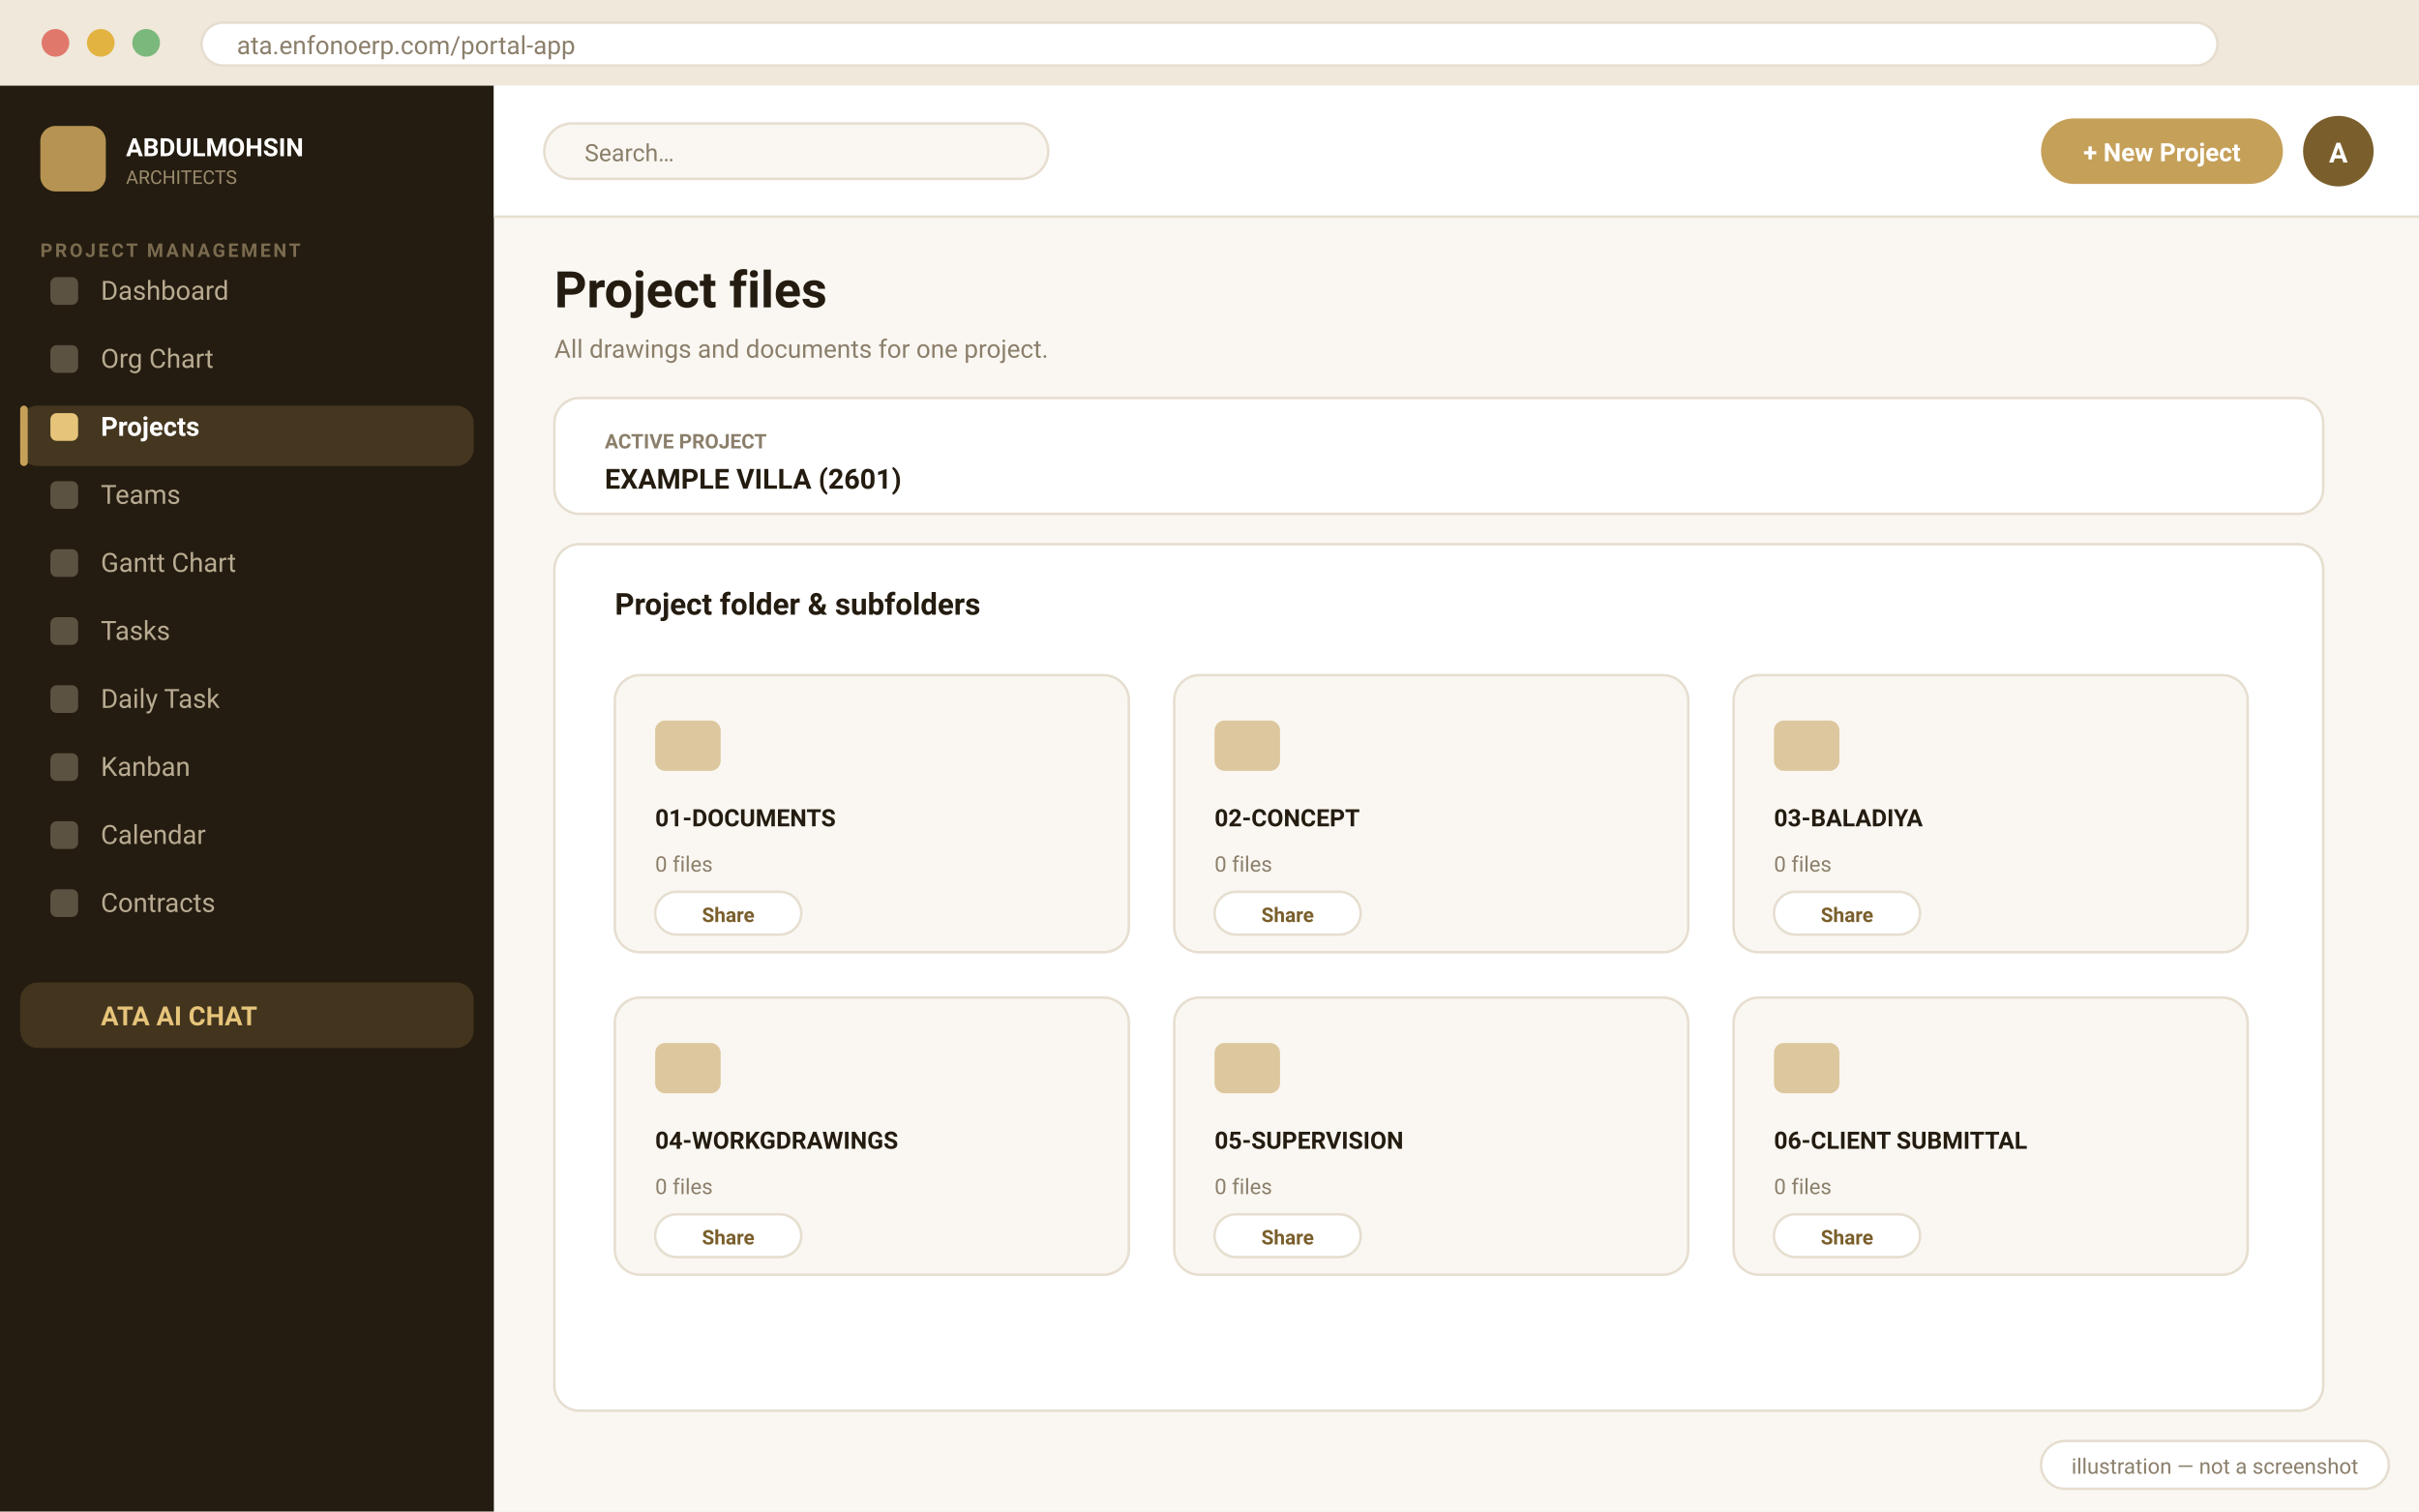
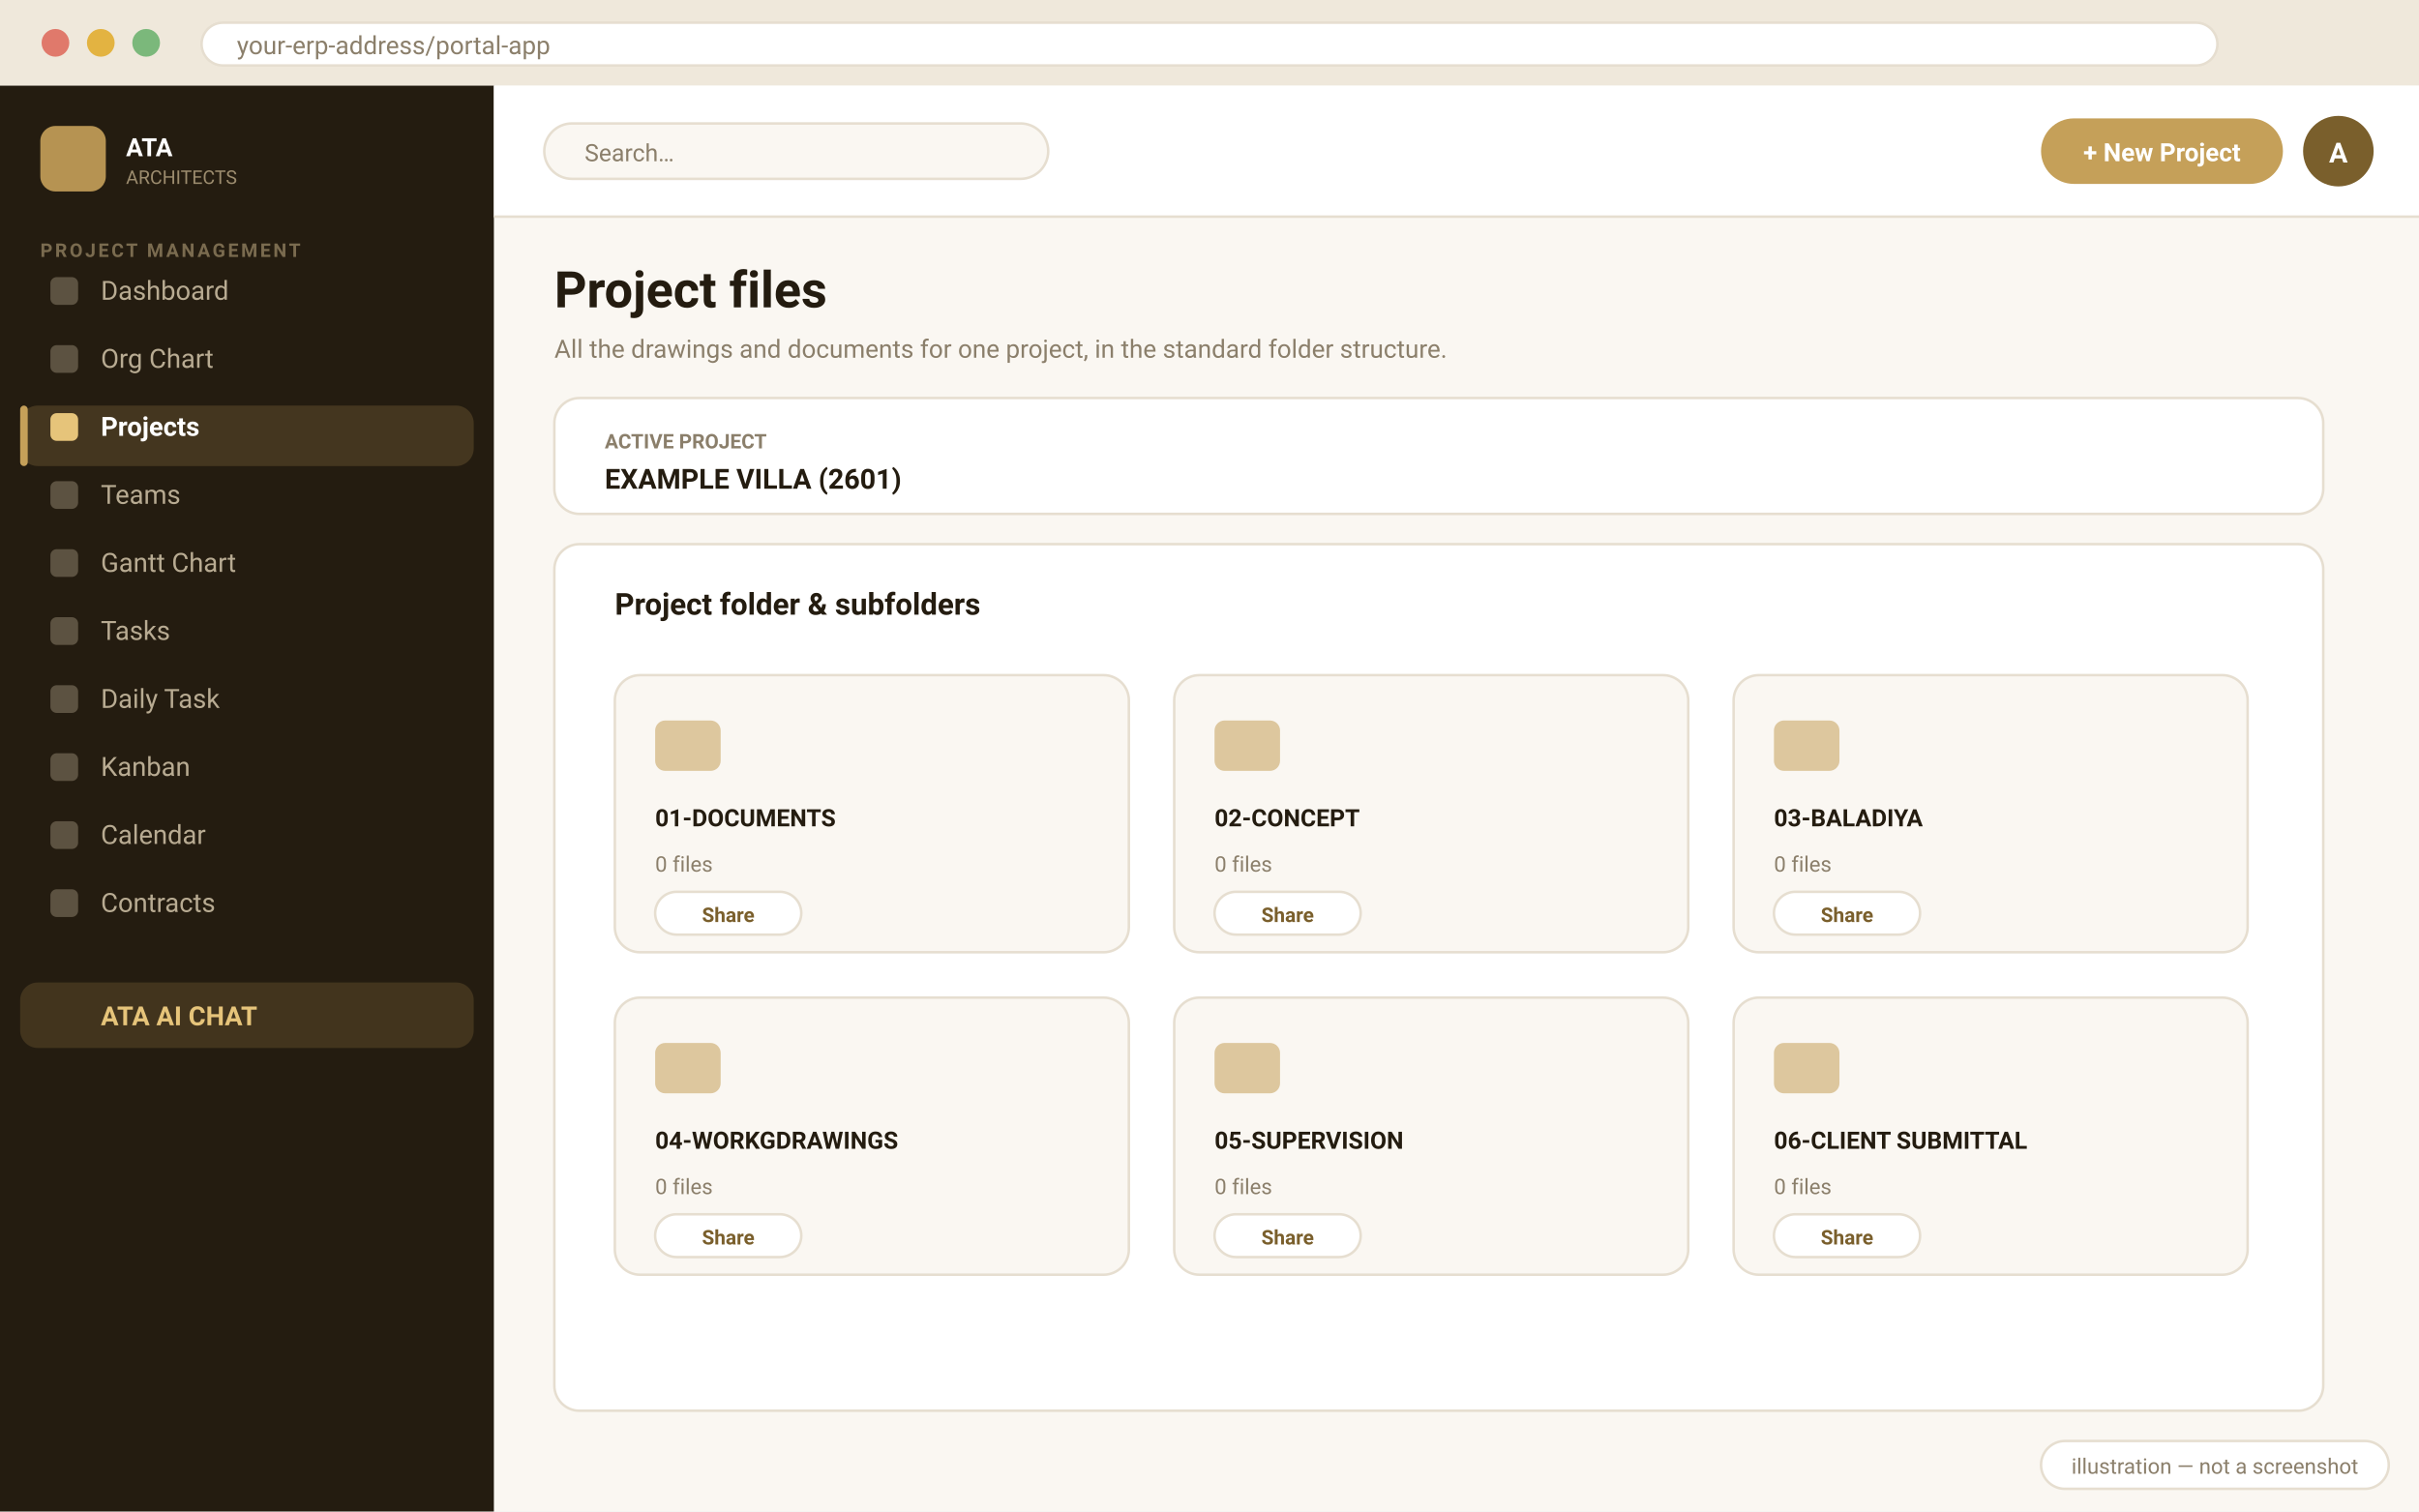
<svg xmlns="http://www.w3.org/2000/svg" viewBox="0 0 960 600" width="960" height="600" role="img" aria-label="Files">
  <defs>
    <style>
  .t{font-family:-apple-system,BlinkMacSystemFont,'Segoe UI',Roboto,Arial,sans-serif}
  .h{font-weight:700} .m{fill:#8b7f6b} .i{fill:#241c10}
</style>
  </defs>
  <rect width="960" height="600" fill="#faf7f2" />
  <rect x="0" y="0" width="960" height="34" fill="#efe8db" />
  <circle cx="22" cy="17" r="5.5" fill="#e0796b" />
  <circle cx="40" cy="17" r="5.5" fill="#e3b341" />
  <circle cx="58" cy="17" r="5.5" fill="#7bb87b" />
  <rect x="80" y="9" width="800" height="17" rx="8.5" fill="#fff" stroke="#e6ded0" />
-   <text x="94" y="21.5" class="t m" font-size="10">ata.enfonoerp.com/portal-app</text>
+   <text x="94" y="21.5" class="t m" font-size="10">your-erp-address/portal-app</text>
  <rect x="0" y="34" width="196" height="566" fill="#241c10" />
  <rect x="16" y="50" width="26" height="26" rx="6" fill="#c5a059" opacity=".9" />
-   <text x="50" y="62" class="t h" font-size="10" fill="#fff">ABDULMOHSIN</text>
+   <text x="50" y="62" class="t h" font-size="10" fill="#fff">ATA</text>
  <text x="50" y="73" class="t" font-size="7.5" fill="#9c8c6e">ARCHITECTS</text>
  <text x="16" y="102" class="t h" font-size="7.5" fill="#7a6b4f" letter-spacing="1">PROJECT MANAGEMENT</text>
  <rect x="20" y="110" width="11" height="11" rx="2.5" fill="#5c5241" />
  <text x="40" y="119" class="t" font-size="10.5" fill="#b8ab92" font-weight="400">Dashboard</text>
  <rect x="20" y="137" width="11" height="11" rx="2.5" fill="#5c5241" />
  <text x="40" y="146" class="t" font-size="10.5" fill="#b8ab92" font-weight="400">Org Chart</text>
  <rect x="8" y="161" width="180" height="24" rx="7" fill="#c5a059" opacity=".2" />
  <rect x="8" y="161" width="3" height="24" rx="1.5" fill="#c5a059" />
  <rect x="20" y="164" width="11" height="11" rx="2.5" fill="#e6c47a" />
  <text x="40" y="173" class="t" font-size="10.5" fill="#fff" font-weight="600">Projects</text>
  <rect x="20" y="191" width="11" height="11" rx="2.5" fill="#5c5241" />
  <text x="40" y="200" class="t" font-size="10.5" fill="#b8ab92" font-weight="400">Teams</text>
  <rect x="20" y="218" width="11" height="11" rx="2.5" fill="#5c5241" />
  <text x="40" y="227" class="t" font-size="10.5" fill="#b8ab92" font-weight="400">Gantt Chart</text>
  <rect x="20" y="245" width="11" height="11" rx="2.5" fill="#5c5241" />
  <text x="40" y="254" class="t" font-size="10.5" fill="#b8ab92" font-weight="400">Tasks</text>
  <rect x="20" y="272" width="11" height="11" rx="2.5" fill="#5c5241" />
  <text x="40" y="281" class="t" font-size="10.5" fill="#b8ab92" font-weight="400">Daily Task</text>
  <rect x="20" y="299" width="11" height="11" rx="2.5" fill="#5c5241" />
  <text x="40" y="308" class="t" font-size="10.5" fill="#b8ab92" font-weight="400">Kanban</text>
  <rect x="20" y="326" width="11" height="11" rx="2.5" fill="#5c5241" />
  <text x="40" y="335" class="t" font-size="10.5" fill="#b8ab92" font-weight="400">Calendar</text>
  <rect x="20" y="353" width="11" height="11" rx="2.5" fill="#5c5241" />
  <text x="40" y="362" class="t" font-size="10.5" fill="#b8ab92" font-weight="400">Contracts</text>
  <rect x="8" y="390" width="180" height="26" rx="7" fill="#c5a059" opacity=".18" />
  <text x="40" y="407" class="t h" font-size="10.5" fill="#e6c47a">ATA AI CHAT</text>
  <rect x="196" y="34" width="764" height="52" fill="#fff" />
  <line x1="196" y1="86" x2="960" y2="86" stroke="#e6ded0" />
  <rect x="216" y="49" width="200" height="22" rx="11" fill="#faf7f2" stroke="#e6ded0" />
  <text x="232" y="64" class="t m" font-size="9.5">Search…</text>
  <rect x="810" y="47" width="96" height="26" rx="13" fill="#c5a059" />
  <text x="858" y="64" class="t h" font-size="10" fill="#fff" text-anchor="middle">+ New Project</text>
  <circle cx="928" cy="60" r="14" fill="#7a5f2c" />
  <text x="928" y="64.5" class="t h" font-size="11" fill="#fff" text-anchor="middle">A</text>
  <text x="220" y="122" class="t h" font-size="20" fill="#241c10" text-anchor="start">Project files</text>
-   <text x="220" y="142" class="t " font-size="10" fill="#8b7f6b" text-anchor="start">All drawings and documents for one project.</text>
+   <text x="220" y="142" class="t " font-size="10" fill="#8b7f6b" text-anchor="start">All the drawings and documents for one project, in the standard folder structure.</text>
  <rect x="220" y="158" width="702" height="46" rx="10" fill="#ffffff" stroke="#e6ded0" />
  <text x="240" y="178" class="t h" font-size="8" fill="#8b7f6b" text-anchor="start">ACTIVE PROJECT</text>
  <text x="240" y="194" class="t h" font-size="11" fill="#241c10" text-anchor="start">EXAMPLE VILLA (2601)</text>
  <rect x="220" y="216" width="702" height="344" rx="10" fill="#ffffff" stroke="#e6ded0" />
  <text x="244" y="244" class="t h" font-size="12" fill="#241c10" text-anchor="start">Project folder &amp; subfolders</text>
  <rect x="244" y="268" width="204" height="110" rx="10" fill="#faf7f2" stroke="#e6ded0" />
  <rect x="260" y="286" width="26" height="20" rx="4" fill="#c5a059" opacity=".55" />
  <text x="260" y="328" class="t h" font-size="9.5" fill="#241c10" text-anchor="start">01-DOCUMENTS</text>
  <text x="260" y="346" class="t " font-size="8.5" fill="#8b7f6b" text-anchor="start">0 files</text>
  <rect x="260" y="354" width="58" height="17" rx="8.5" fill="#fff" stroke="#e6ded0" />
  <text x="289" y="366" class="t h" font-size="8" fill="#7a5f2c" text-anchor="middle">Share</text>
  <rect x="466" y="268" width="204" height="110" rx="10" fill="#faf7f2" stroke="#e6ded0" />
  <rect x="482" y="286" width="26" height="20" rx="4" fill="#c5a059" opacity=".55" />
  <text x="482" y="328" class="t h" font-size="9.5" fill="#241c10" text-anchor="start">02-CONCEPT</text>
  <text x="482" y="346" class="t " font-size="8.5" fill="#8b7f6b" text-anchor="start">0 files</text>
  <rect x="482" y="354" width="58" height="17" rx="8.5" fill="#fff" stroke="#e6ded0" />
  <text x="511" y="366" class="t h" font-size="8" fill="#7a5f2c" text-anchor="middle">Share</text>
  <rect x="688" y="268" width="204" height="110" rx="10" fill="#faf7f2" stroke="#e6ded0" />
  <rect x="704" y="286" width="26" height="20" rx="4" fill="#c5a059" opacity=".55" />
  <text x="704" y="328" class="t h" font-size="9.5" fill="#241c10" text-anchor="start">03-BALADIYA</text>
  <text x="704" y="346" class="t " font-size="8.5" fill="#8b7f6b" text-anchor="start">0 files</text>
  <rect x="704" y="354" width="58" height="17" rx="8.5" fill="#fff" stroke="#e6ded0" />
  <text x="733" y="366" class="t h" font-size="8" fill="#7a5f2c" text-anchor="middle">Share</text>
  <rect x="244" y="396" width="204" height="110" rx="10" fill="#faf7f2" stroke="#e6ded0" />
  <rect x="260" y="414" width="26" height="20" rx="4" fill="#c5a059" opacity=".55" />
  <text x="260" y="456" class="t h" font-size="9.5" fill="#241c10" text-anchor="start">04-WORKGDRAWINGS</text>
  <text x="260" y="474" class="t " font-size="8.5" fill="#8b7f6b" text-anchor="start">0 files</text>
  <rect x="260" y="482" width="58" height="17" rx="8.5" fill="#fff" stroke="#e6ded0" />
  <text x="289" y="494" class="t h" font-size="8" fill="#7a5f2c" text-anchor="middle">Share</text>
  <rect x="466" y="396" width="204" height="110" rx="10" fill="#faf7f2" stroke="#e6ded0" />
  <rect x="482" y="414" width="26" height="20" rx="4" fill="#c5a059" opacity=".55" />
  <text x="482" y="456" class="t h" font-size="9.5" fill="#241c10" text-anchor="start">05-SUPERVISION</text>
  <text x="482" y="474" class="t " font-size="8.5" fill="#8b7f6b" text-anchor="start">0 files</text>
  <rect x="482" y="482" width="58" height="17" rx="8.5" fill="#fff" stroke="#e6ded0" />
  <text x="511" y="494" class="t h" font-size="8" fill="#7a5f2c" text-anchor="middle">Share</text>
  <rect x="688" y="396" width="204" height="110" rx="10" fill="#faf7f2" stroke="#e6ded0" />
  <rect x="704" y="414" width="26" height="20" rx="4" fill="#c5a059" opacity=".55" />
  <text x="704" y="456" class="t h" font-size="9.5" fill="#241c10" text-anchor="start">06-CLIENT SUBMITTAL</text>
  <text x="704" y="474" class="t " font-size="8.5" fill="#8b7f6b" text-anchor="start">0 files</text>
  <rect x="704" y="482" width="58" height="17" rx="8.5" fill="#fff" stroke="#e6ded0" />
  <text x="733" y="494" class="t h" font-size="8" fill="#7a5f2c" text-anchor="middle">Share</text>
  <rect x="810" y="572" width="138" height="19" rx="9.5" fill="#fff" stroke="#e6ded0" />
  <text x="879" y="585" class="t m" font-size="8.5" text-anchor="middle">illustration — not a screenshot</text>
</svg>
